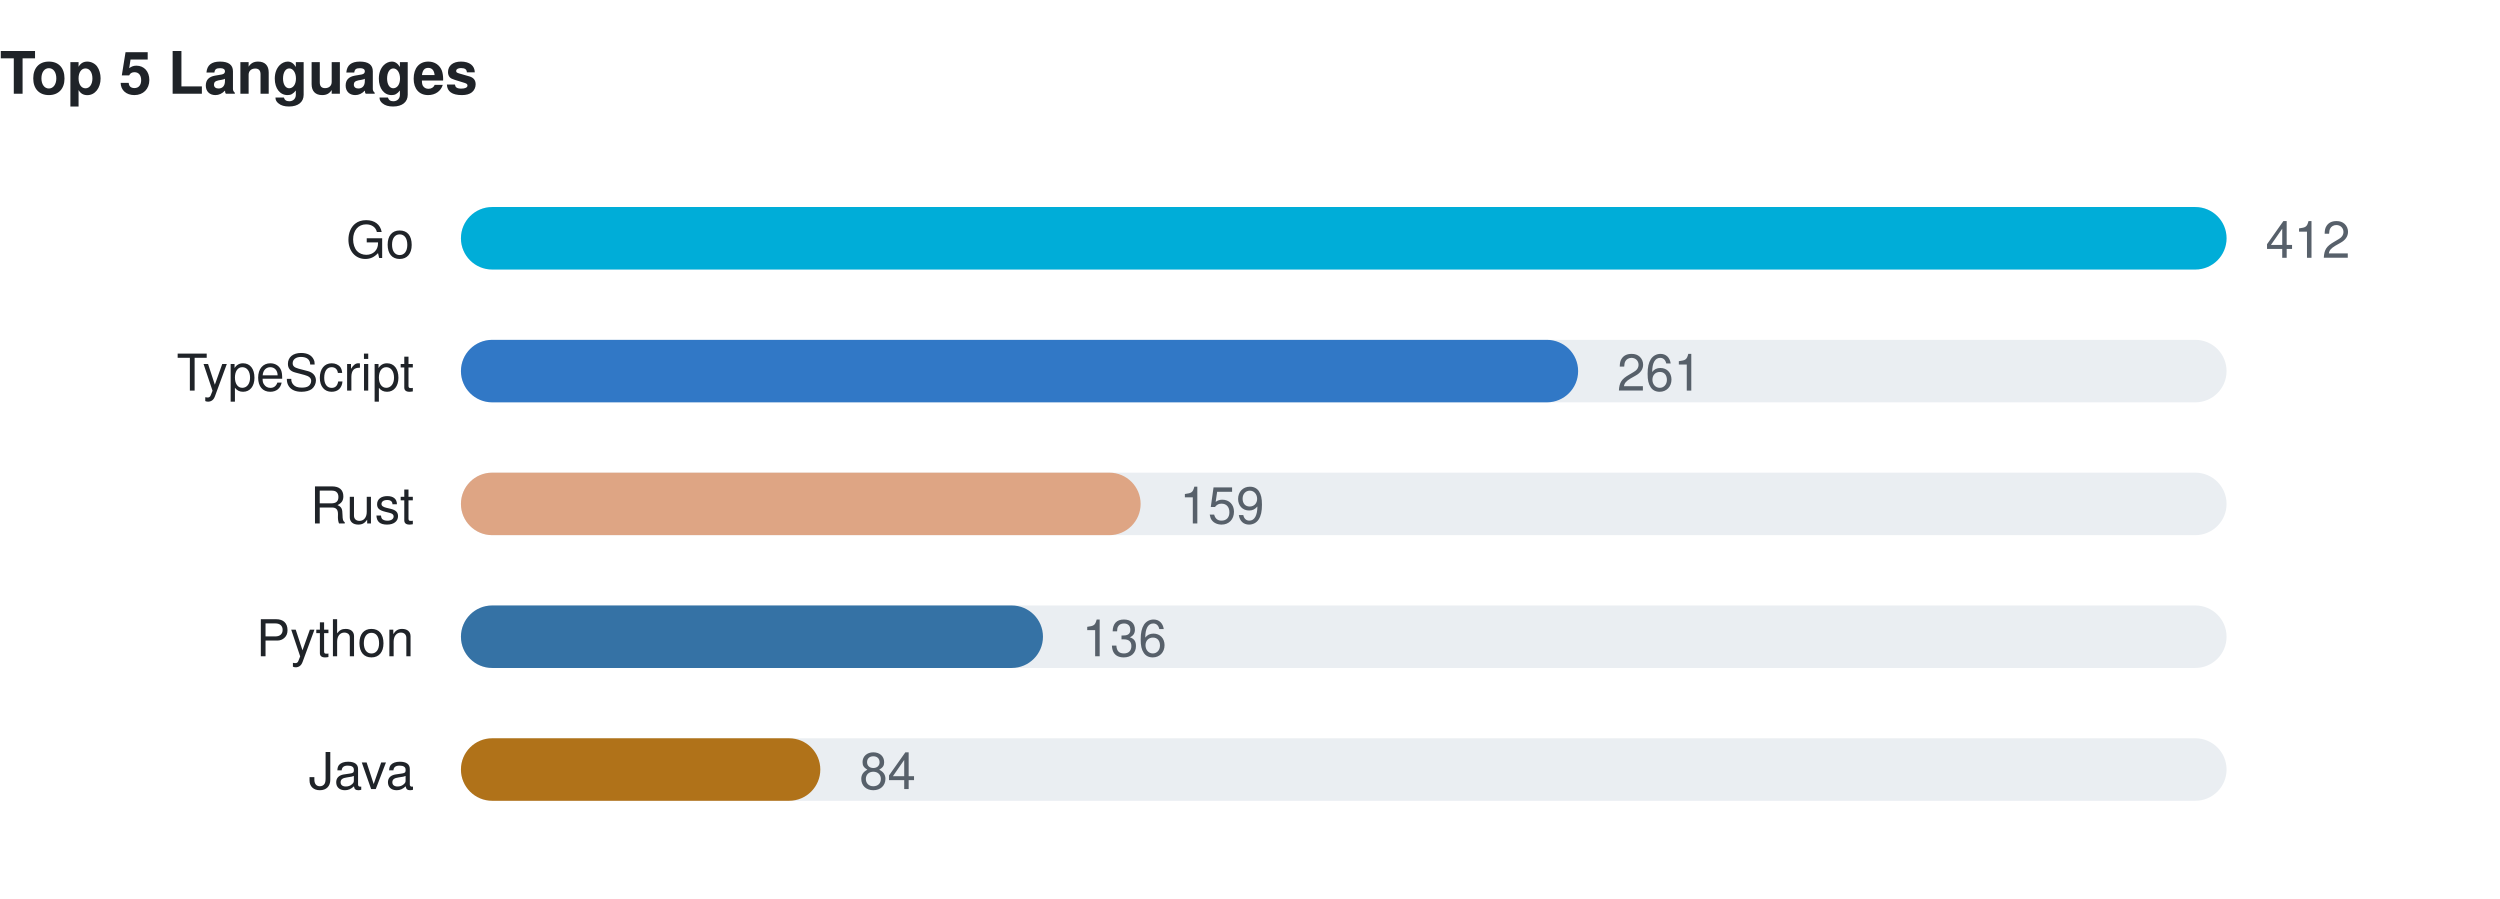
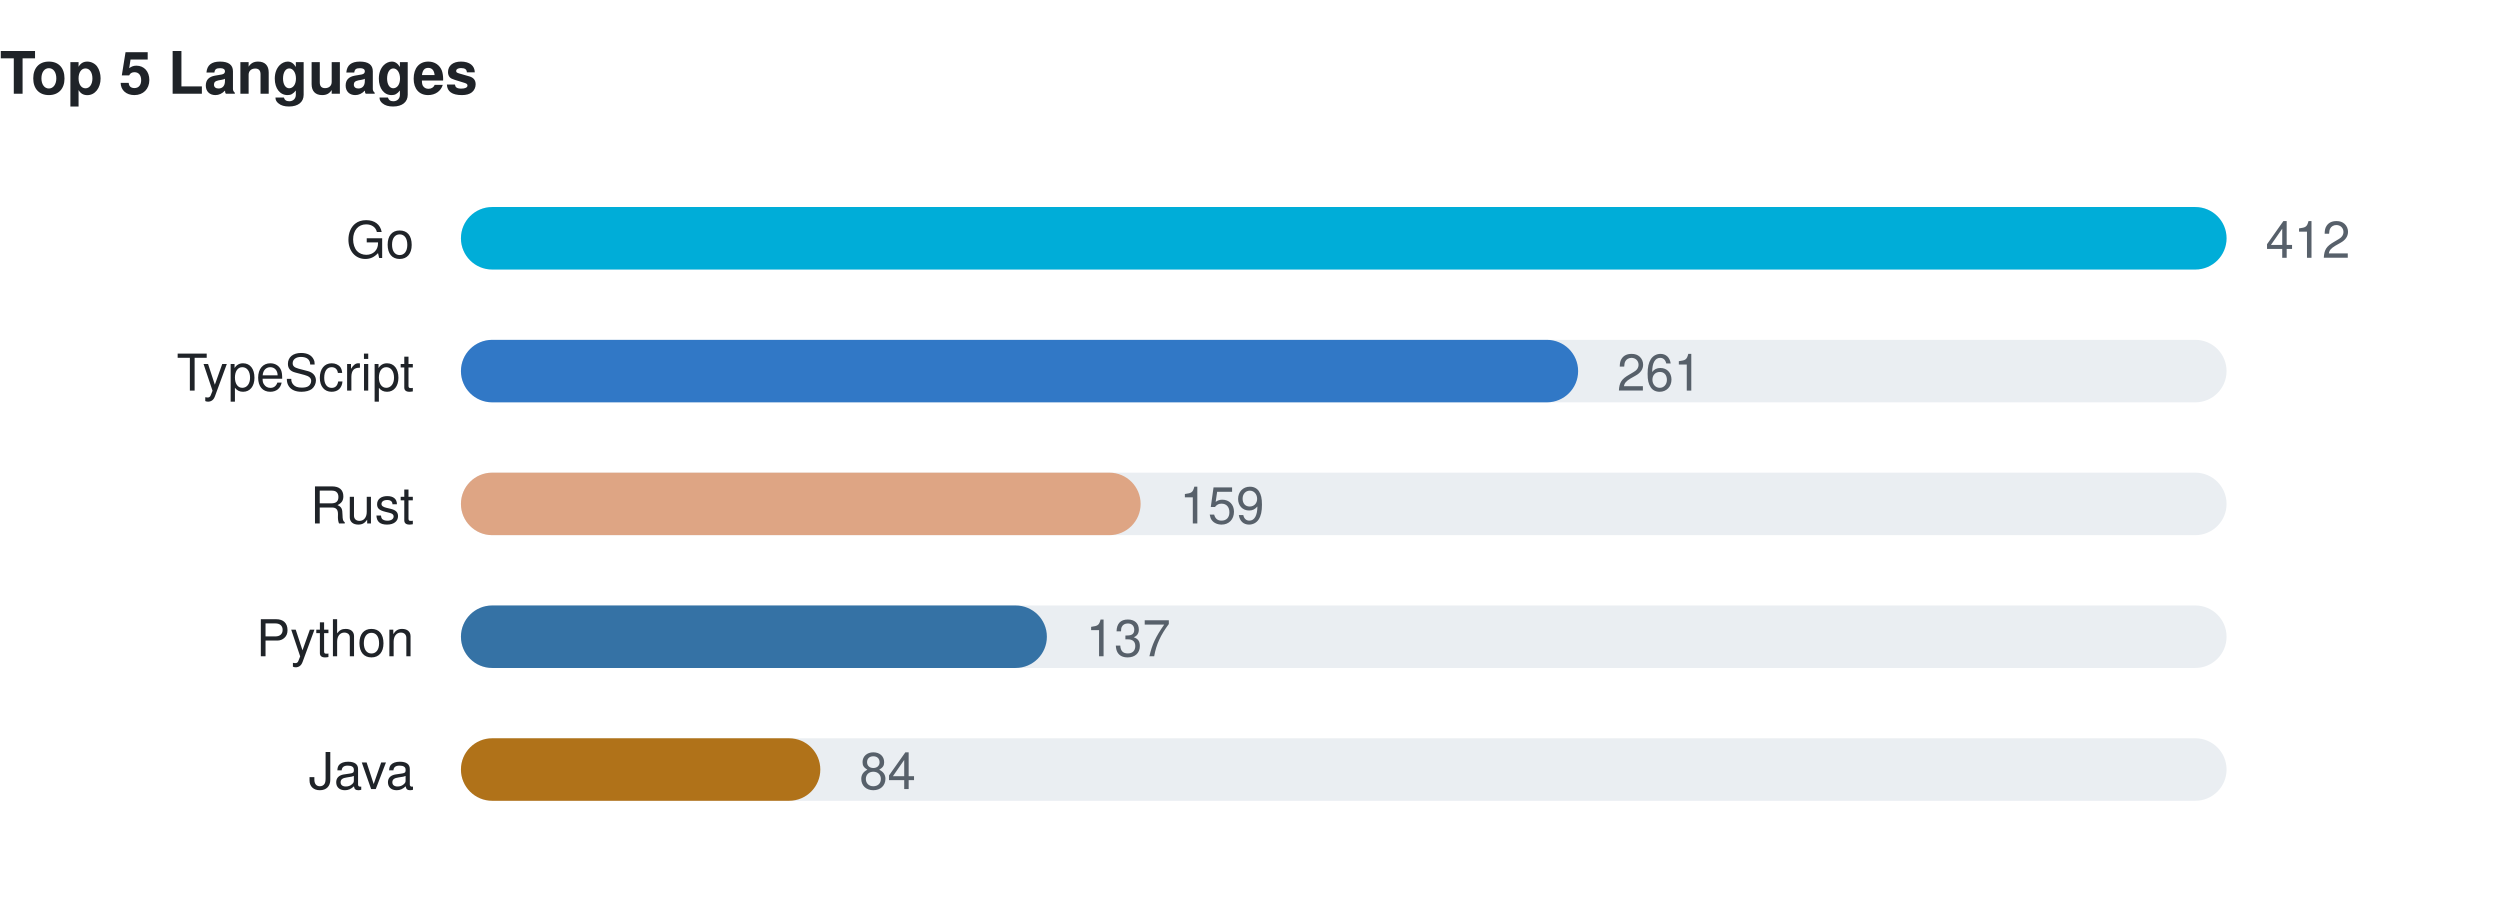
- <svg xmlns="http://www.w3.org/2000/svg" width="640" height="230" viewBox="0 0 640 230" role="img" aria-label="Top languages by solved problems: Go 412, TypeScript 261, Rust 159, Python 136, Java 84">
+ <svg xmlns="http://www.w3.org/2000/svg" width="640" height="230" viewBox="0 0 640 230" role="img" aria-label="Top languages by solved problems: Go 412, TypeScript 261, Rust 159, Python 137, Java 84">
  <style>
    text { font-family: -apple-system, BlinkMacSystemFont, "Segoe UI", Helvetica, Arial, sans-serif; }
    .title { font-size: 15px; font-weight: 600; fill: #1f2328; }
    .label { font-size: 13px; fill: #1f2328; }
    .count { font-size: 13px; fill: #57606a; }
    .track { fill: #eaeef2; }
    @media (prefers-color-scheme: dark) {
      .title { fill: #e6edf3; }
      .label { fill: #e6edf3; }
      .count { fill: #8b949e; }
      .track { fill: #30363d; }
    }
  </style>
  <text x="0" y="24" class="title">Top 5 Languages</text>
  <g transform="translate(0,44)">
    <text x="106" y="22.0" text-anchor="end" class="label">Go</text>
    <rect x="118" y="9.0" width="452" height="16" rx="8" class="track" />
    <rect x="118" y="9.0" width="452" height="16" rx="8" fill="#00ADD8" />
    <text x="580" y="22.0" class="count">412</text>
  </g>
  <g transform="translate(0,78)">
    <text x="106" y="22.0" text-anchor="end" class="label">TypeScript</text>
    <rect x="118" y="9.0" width="452" height="16" rx="8" class="track" />
    <rect x="118" y="9.0" width="286" height="16" rx="8" fill="#3178C6" />
    <text x="414" y="22.0" class="count">261</text>
  </g>
  <g transform="translate(0,112)">
    <text x="106" y="22.0" text-anchor="end" class="label">Rust</text>
    <rect x="118" y="9.0" width="452" height="16" rx="8" class="track" />
    <rect x="118" y="9.0" width="174" height="16" rx="8" fill="#DEA584" />
    <text x="302" y="22.0" class="count">159</text>
  </g>
  <g transform="translate(0,146)">
    <text x="106" y="22.0" text-anchor="end" class="label">Python</text>
    <rect x="118" y="9.0" width="452" height="16" rx="8" class="track" />
-     <rect x="118" y="9.0" width="149" height="16" rx="8" fill="#3572A5" />
-     <text x="277" y="22.0" class="count">136</text>
+     <rect x="118" y="9.0" width="150" height="16" rx="8" fill="#3572A5" />
+     <text x="278" y="22.0" class="count">137</text>
  </g>
  <g transform="translate(0,180)">
    <text x="106" y="22.0" text-anchor="end" class="label">Java</text>
    <rect x="118" y="9.0" width="452" height="16" rx="8" class="track" />
    <rect x="118" y="9.0" width="92" height="16" rx="8" fill="#B07219" />
    <text x="220" y="22.0" class="count">84</text>
  </g>
</svg>
